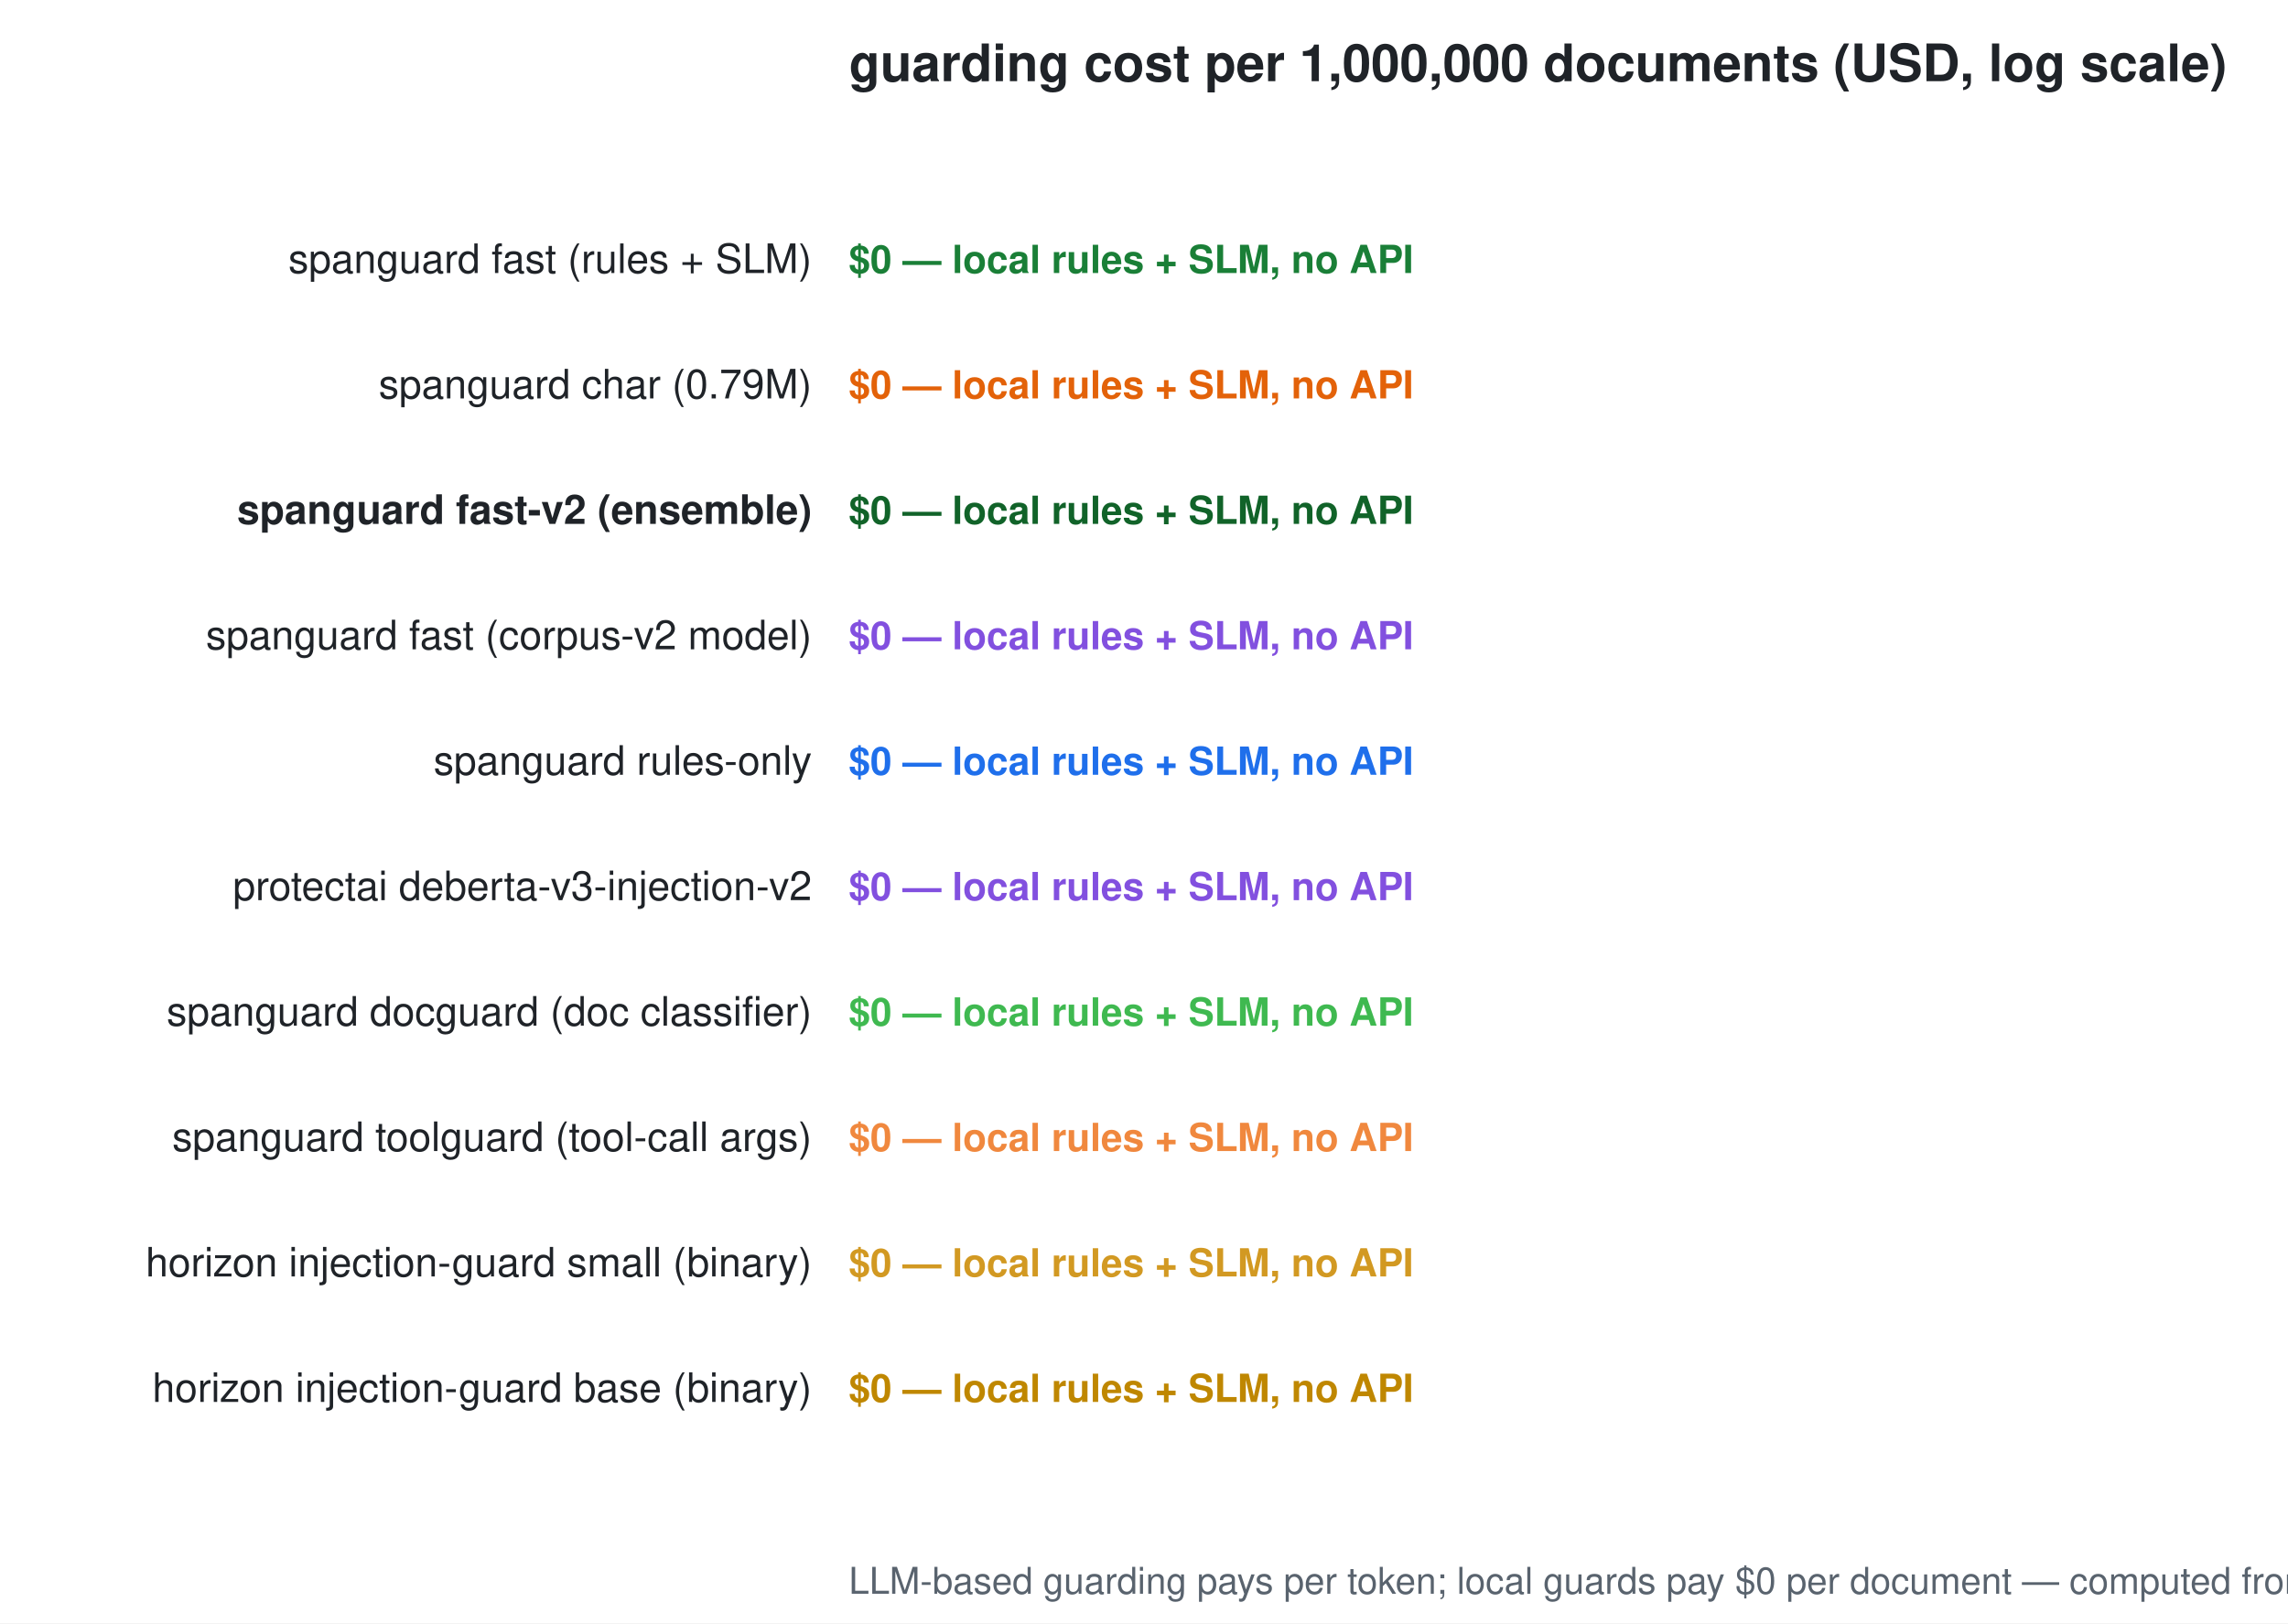
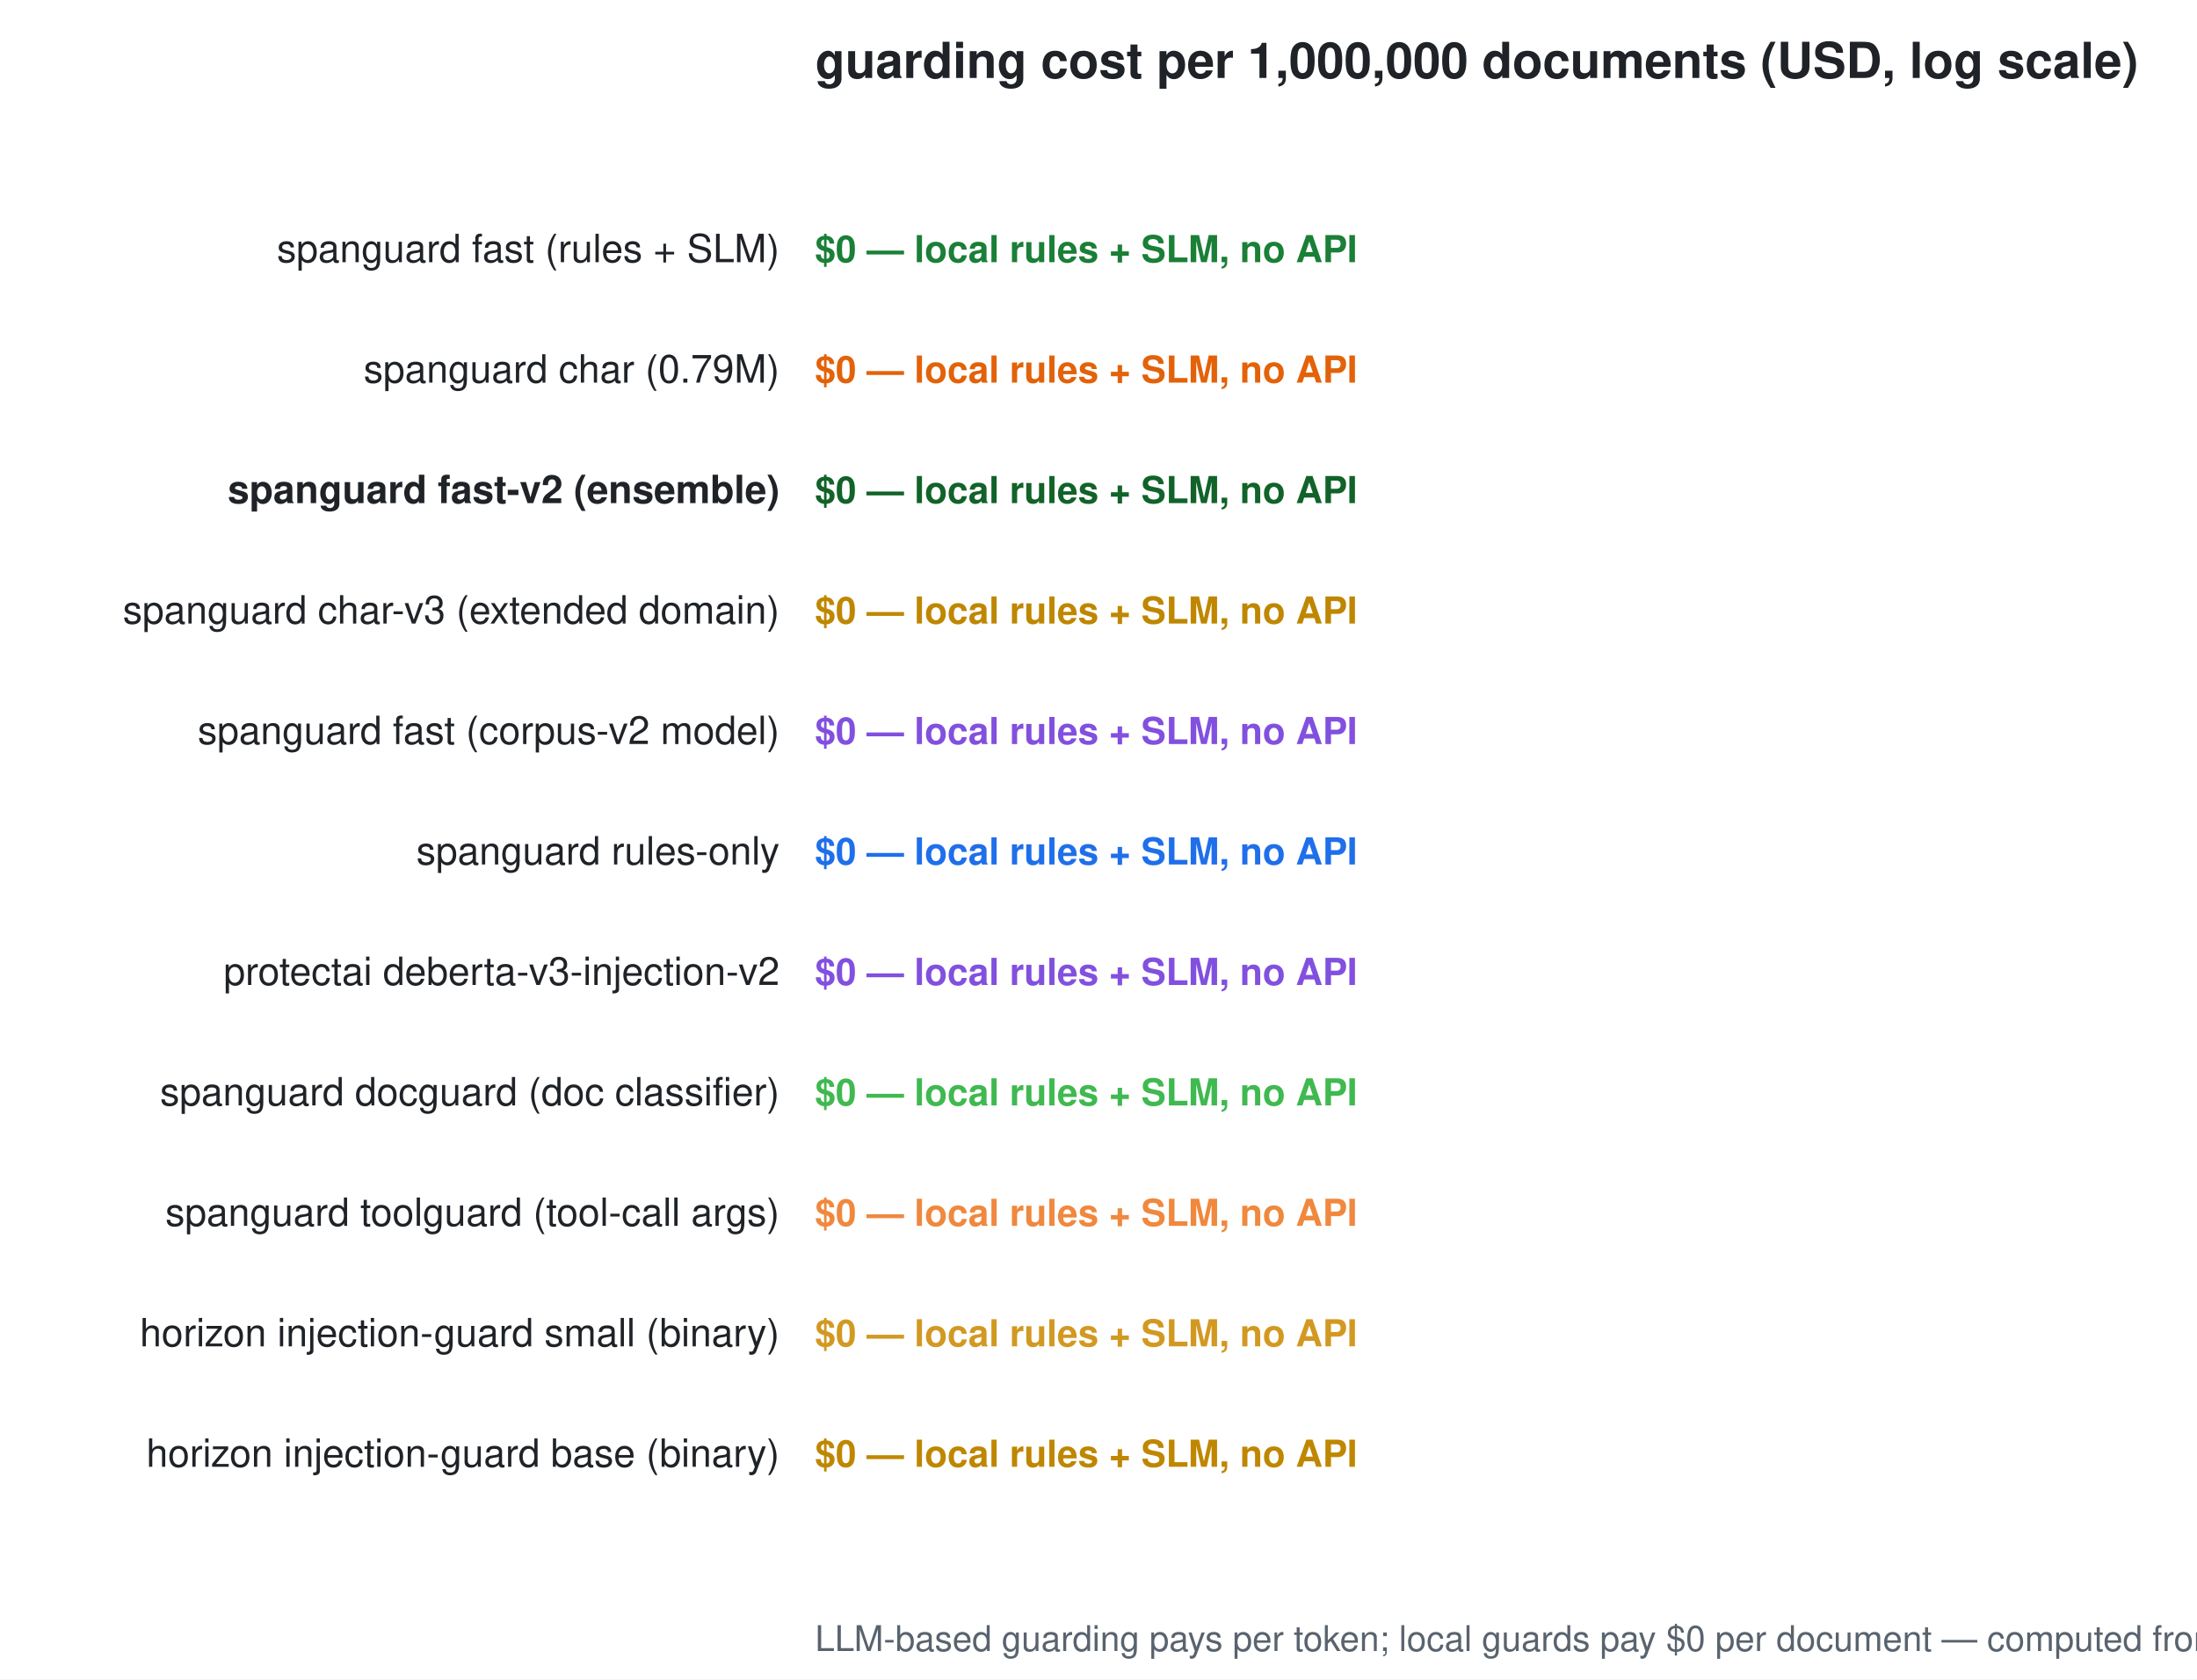
- <svg xmlns="http://www.w3.org/2000/svg" width="620" height="440" viewBox="0 0 620 440" font-family="ui-sans-serif,system-ui,'Segoe UI',Helvetica,Arial,sans-serif">
-   <rect width="620" height="440" fill="#ffffff" />
+ <svg xmlns="http://www.w3.org/2000/svg" width="620" height="474" viewBox="0 0 620 474" font-family="ui-sans-serif,system-ui,'Segoe UI',Helvetica,Arial,sans-serif">
+   <rect width="620" height="474" fill="#ffffff" />
  <text x="230" y="22" font-size="14" fill="#1f2328" text-anchor="start" font-weight="600" font-family="ui-sans-serif,system-ui,'Segoe UI',Helvetica,Arial,sans-serif" opacity="1.0">guarding cost per 1,000,000 documents (USD, log scale)</text>
  <text x="220" y="74" font-size="11" fill="#1f2328" text-anchor="end" font-weight="normal" font-family="ui-sans-serif,system-ui,'Segoe UI',Helvetica,Arial,sans-serif" opacity="1.0">spanguard fast (rules + SLM)</text>
  <text x="230" y="74" font-size="10.5" fill="#1a7f37" text-anchor="start" font-weight="600" font-family="ui-sans-serif,system-ui,'Segoe UI',Helvetica,Arial,sans-serif" opacity="1.0">$0 — local rules + SLM, no API</text>
  <text x="220" y="108" font-size="11" fill="#1f2328" text-anchor="end" font-weight="normal" font-family="ui-sans-serif,system-ui,'Segoe UI',Helvetica,Arial,sans-serif" opacity="1.0">spanguard char (0.79M)</text>
  <text x="230" y="108" font-size="10.5" fill="#e36209" text-anchor="start" font-weight="600" font-family="ui-sans-serif,system-ui,'Segoe UI',Helvetica,Arial,sans-serif" opacity="1.0">$0 — local rules + SLM, no API</text>
  <text x="220" y="142" font-size="11" fill="#1f2328" text-anchor="end" font-weight="600" font-family="ui-sans-serif,system-ui,'Segoe UI',Helvetica,Arial,sans-serif" opacity="1.0">spanguard fast-v2 (ensemble)</text>
  <text x="230" y="142" font-size="10.5" fill="#116329" text-anchor="start" font-weight="600" font-family="ui-sans-serif,system-ui,'Segoe UI',Helvetica,Arial,sans-serif" opacity="1.0">$0 — local rules + SLM, no API</text>
-   <text x="220" y="176" font-size="11" fill="#1f2328" text-anchor="end" font-weight="normal" font-family="ui-sans-serif,system-ui,'Segoe UI',Helvetica,Arial,sans-serif" opacity="1.0">spanguard fast (corpus-v2 model)</text>
-   <text x="230" y="176" font-size="10.5" fill="#8250df" text-anchor="start" font-weight="600" font-family="ui-sans-serif,system-ui,'Segoe UI',Helvetica,Arial,sans-serif" opacity="1.0">$0 — local rules + SLM, no API</text>
-   <text x="220" y="210" font-size="11" fill="#1f2328" text-anchor="end" font-weight="normal" font-family="ui-sans-serif,system-ui,'Segoe UI',Helvetica,Arial,sans-serif" opacity="1.0">spanguard rules-only</text>
-   <text x="230" y="210" font-size="10.5" fill="#1f6feb" text-anchor="start" font-weight="600" font-family="ui-sans-serif,system-ui,'Segoe UI',Helvetica,Arial,sans-serif" opacity="1.0">$0 — local rules + SLM, no API</text>
-   <text x="220" y="244" font-size="11" fill="#1f2328" text-anchor="end" font-weight="normal" font-family="ui-sans-serif,system-ui,'Segoe UI',Helvetica,Arial,sans-serif" opacity="1.0">protectai deberta-v3-injection-v2</text>
-   <text x="230" y="244" font-size="10.5" fill="#8250df" text-anchor="start" font-weight="600" font-family="ui-sans-serif,system-ui,'Segoe UI',Helvetica,Arial,sans-serif" opacity="1.0">$0 — local rules + SLM, no API</text>
-   <text x="220" y="278" font-size="11" fill="#1f2328" text-anchor="end" font-weight="normal" font-family="ui-sans-serif,system-ui,'Segoe UI',Helvetica,Arial,sans-serif" opacity="1.0">spanguard docguard (doc classifier)</text>
-   <text x="230" y="278" font-size="10.5" fill="#3fb950" text-anchor="start" font-weight="600" font-family="ui-sans-serif,system-ui,'Segoe UI',Helvetica,Arial,sans-serif" opacity="1.0">$0 — local rules + SLM, no API</text>
-   <text x="220" y="312" font-size="11" fill="#1f2328" text-anchor="end" font-weight="normal" font-family="ui-sans-serif,system-ui,'Segoe UI',Helvetica,Arial,sans-serif" opacity="1.0">spanguard toolguard (tool-call args)</text>
-   <text x="230" y="312" font-size="10.5" fill="#f0883e" text-anchor="start" font-weight="600" font-family="ui-sans-serif,system-ui,'Segoe UI',Helvetica,Arial,sans-serif" opacity="1.0">$0 — local rules + SLM, no API</text>
-   <text x="220" y="346" font-size="11" fill="#1f2328" text-anchor="end" font-weight="normal" font-family="ui-sans-serif,system-ui,'Segoe UI',Helvetica,Arial,sans-serif" opacity="1.0">horizon injection-guard small (binary)</text>
-   <text x="230" y="346" font-size="10.5" fill="#d29922" text-anchor="start" font-weight="600" font-family="ui-sans-serif,system-ui,'Segoe UI',Helvetica,Arial,sans-serif" opacity="1.0">$0 — local rules + SLM, no API</text>
-   <text x="220" y="380" font-size="11" fill="#1f2328" text-anchor="end" font-weight="normal" font-family="ui-sans-serif,system-ui,'Segoe UI',Helvetica,Arial,sans-serif" opacity="1.0">horizon injection-guard base (binary)</text>
-   <text x="230" y="380" font-size="10.5" fill="#bf8700" text-anchor="start" font-weight="600" font-family="ui-sans-serif,system-ui,'Segoe UI',Helvetica,Arial,sans-serif" opacity="1.0">$0 — local rules + SLM, no API</text>
-   <text x="230" y="432" font-size="10" fill="#59636e" text-anchor="start" font-weight="normal" font-family="ui-sans-serif,system-ui,'Segoe UI',Helvetica,Arial,sans-serif" opacity="1.0">LLM-based guarding pays per token; local guards pay $0 per document — computed from recorded token usage at Baseten list prices</text>
+   <text x="220" y="176" font-size="11" fill="#1f2328" text-anchor="end" font-weight="normal" font-family="ui-sans-serif,system-ui,'Segoe UI',Helvetica,Arial,sans-serif" opacity="1.0">spanguard char-v3 (extended domain)</text>
+   <text x="230" y="176" font-size="10.5" fill="#bf8700" text-anchor="start" font-weight="600" font-family="ui-sans-serif,system-ui,'Segoe UI',Helvetica,Arial,sans-serif" opacity="1.0">$0 — local rules + SLM, no API</text>
+   <text x="220" y="210" font-size="11" fill="#1f2328" text-anchor="end" font-weight="normal" font-family="ui-sans-serif,system-ui,'Segoe UI',Helvetica,Arial,sans-serif" opacity="1.0">spanguard fast (corpus-v2 model)</text>
+   <text x="230" y="210" font-size="10.5" fill="#8250df" text-anchor="start" font-weight="600" font-family="ui-sans-serif,system-ui,'Segoe UI',Helvetica,Arial,sans-serif" opacity="1.0">$0 — local rules + SLM, no API</text>
+   <text x="220" y="244" font-size="11" fill="#1f2328" text-anchor="end" font-weight="normal" font-family="ui-sans-serif,system-ui,'Segoe UI',Helvetica,Arial,sans-serif" opacity="1.0">spanguard rules-only</text>
+   <text x="230" y="244" font-size="10.5" fill="#1f6feb" text-anchor="start" font-weight="600" font-family="ui-sans-serif,system-ui,'Segoe UI',Helvetica,Arial,sans-serif" opacity="1.0">$0 — local rules + SLM, no API</text>
+   <text x="220" y="278" font-size="11" fill="#1f2328" text-anchor="end" font-weight="normal" font-family="ui-sans-serif,system-ui,'Segoe UI',Helvetica,Arial,sans-serif" opacity="1.0">protectai deberta-v3-injection-v2</text>
+   <text x="230" y="278" font-size="10.5" fill="#8250df" text-anchor="start" font-weight="600" font-family="ui-sans-serif,system-ui,'Segoe UI',Helvetica,Arial,sans-serif" opacity="1.0">$0 — local rules + SLM, no API</text>
+   <text x="220" y="312" font-size="11" fill="#1f2328" text-anchor="end" font-weight="normal" font-family="ui-sans-serif,system-ui,'Segoe UI',Helvetica,Arial,sans-serif" opacity="1.0">spanguard docguard (doc classifier)</text>
+   <text x="230" y="312" font-size="10.5" fill="#3fb950" text-anchor="start" font-weight="600" font-family="ui-sans-serif,system-ui,'Segoe UI',Helvetica,Arial,sans-serif" opacity="1.0">$0 — local rules + SLM, no API</text>
+   <text x="220" y="346" font-size="11" fill="#1f2328" text-anchor="end" font-weight="normal" font-family="ui-sans-serif,system-ui,'Segoe UI',Helvetica,Arial,sans-serif" opacity="1.0">spanguard toolguard (tool-call args)</text>
+   <text x="230" y="346" font-size="10.5" fill="#f0883e" text-anchor="start" font-weight="600" font-family="ui-sans-serif,system-ui,'Segoe UI',Helvetica,Arial,sans-serif" opacity="1.0">$0 — local rules + SLM, no API</text>
+   <text x="220" y="380" font-size="11" fill="#1f2328" text-anchor="end" font-weight="normal" font-family="ui-sans-serif,system-ui,'Segoe UI',Helvetica,Arial,sans-serif" opacity="1.0">horizon injection-guard small (binary)</text>
+   <text x="230" y="380" font-size="10.5" fill="#d29922" text-anchor="start" font-weight="600" font-family="ui-sans-serif,system-ui,'Segoe UI',Helvetica,Arial,sans-serif" opacity="1.0">$0 — local rules + SLM, no API</text>
+   <text x="220" y="414" font-size="11" fill="#1f2328" text-anchor="end" font-weight="normal" font-family="ui-sans-serif,system-ui,'Segoe UI',Helvetica,Arial,sans-serif" opacity="1.0">horizon injection-guard base (binary)</text>
+   <text x="230" y="414" font-size="10.5" fill="#bf8700" text-anchor="start" font-weight="600" font-family="ui-sans-serif,system-ui,'Segoe UI',Helvetica,Arial,sans-serif" opacity="1.0">$0 — local rules + SLM, no API</text>
+   <text x="230" y="466" font-size="10" fill="#59636e" text-anchor="start" font-weight="normal" font-family="ui-sans-serif,system-ui,'Segoe UI',Helvetica,Arial,sans-serif" opacity="1.0">LLM-based guarding pays per token; local guards pay $0 per document — computed from recorded token usage at Baseten list prices</text>
</svg>
